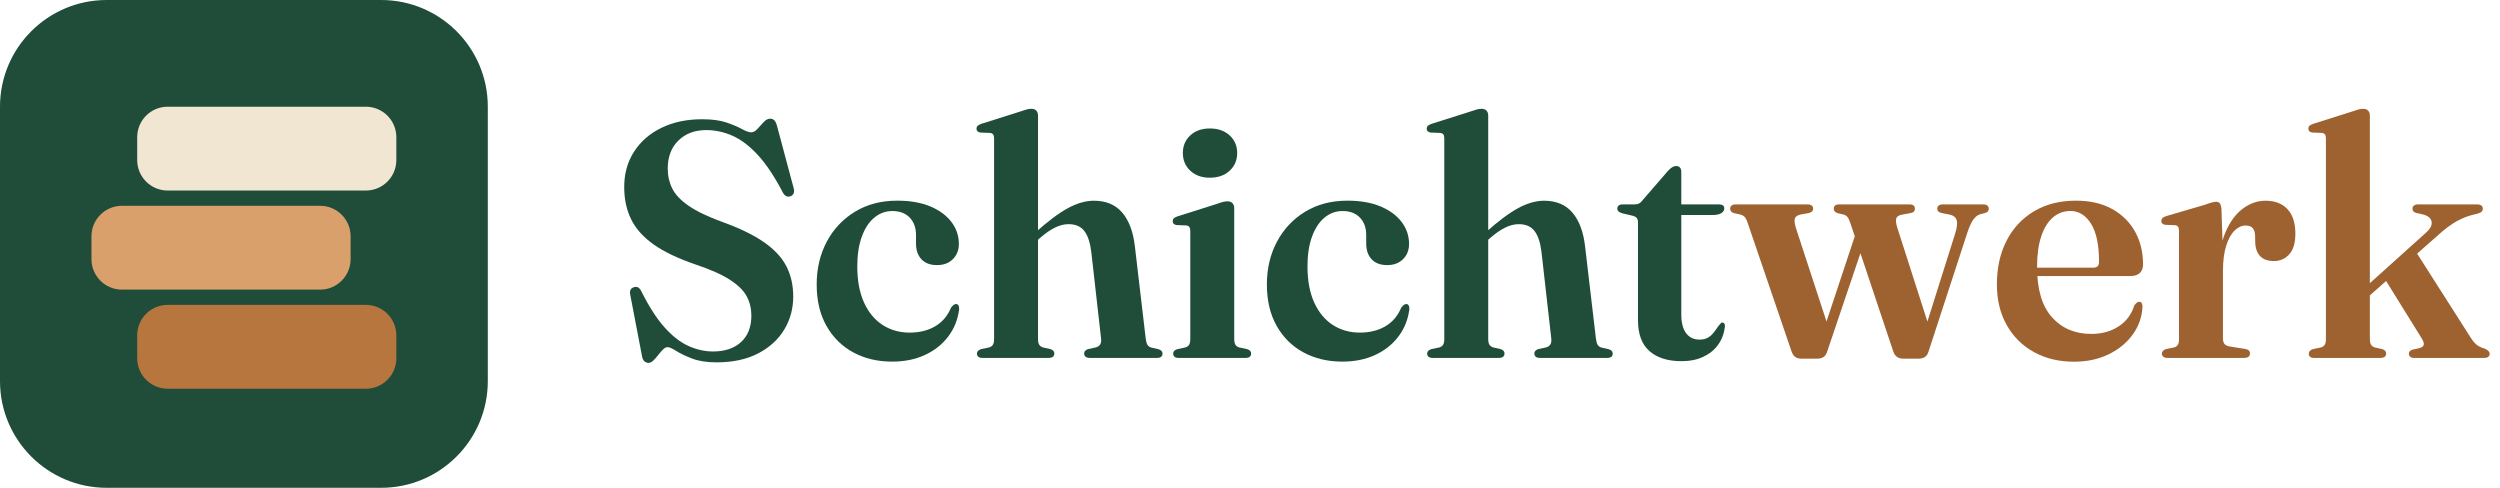
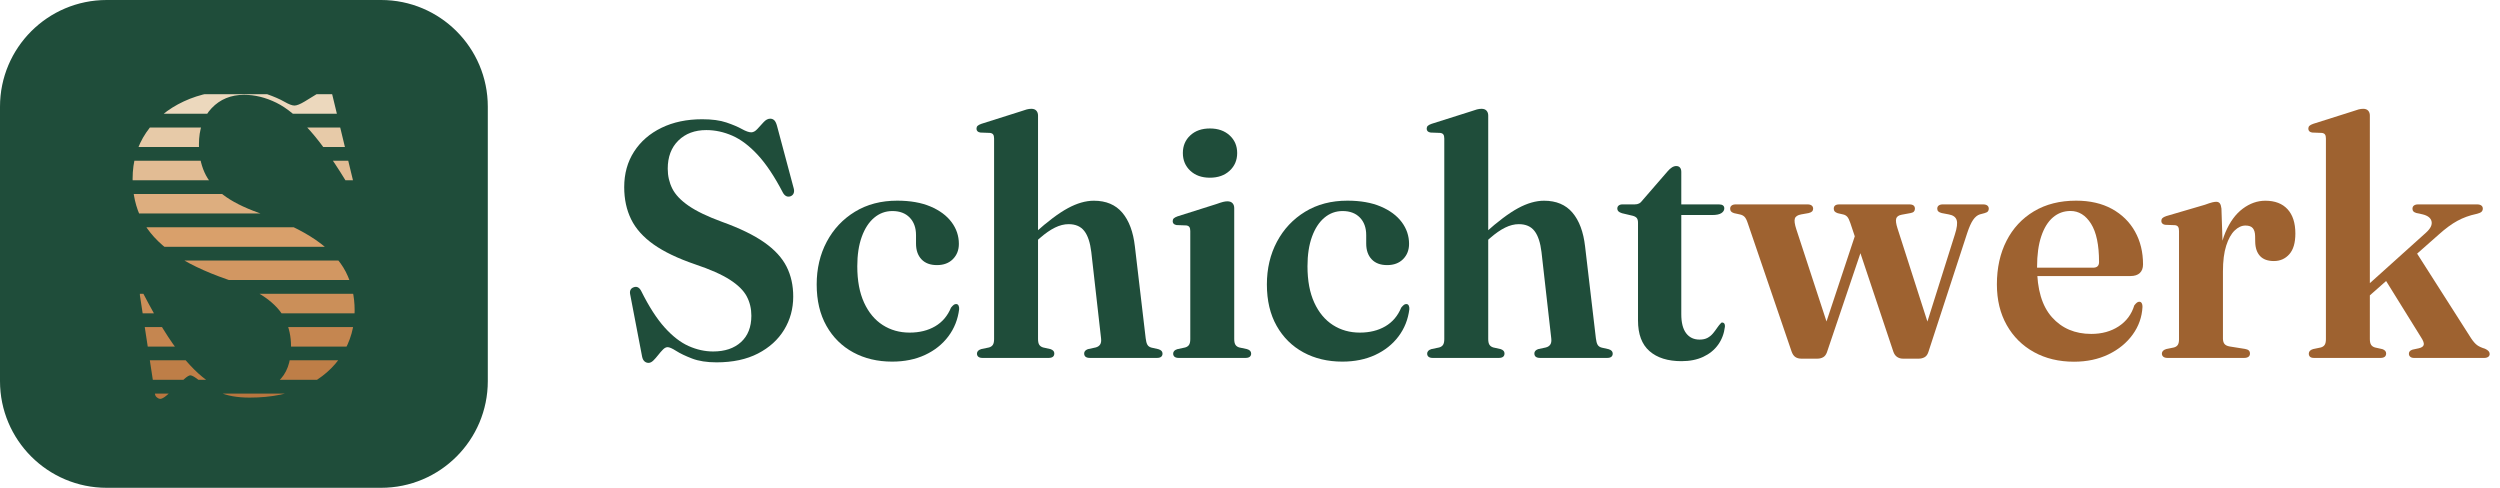
<svg xmlns="http://www.w3.org/2000/svg" viewBox="0 0 328 64" width="328" height="64" role="img" aria-label="Schichtwerk">
+   <defs>
+     <clipPath id="lg">
+       <path d="M32.753 52.166Q30.295 52.166 28.699 51.435Q27.103 50.704 26.207 49.973Q25.311 49.242 24.969 49.242Q24.729 49.242 24.199 49.707Q23.67 50.172 23.049 50.788Q22.427 51.404 21.875 51.869Q21.324 52.334 21.016 52.334Q20.842 52.334 20.621 52.168Q20.4 52.003 20.344 51.762L18.361 38.782Q18.339 38.569 18.359 38.465Q18.378 38.362 18.451 38.334Q18.529 38.278 18.633 38.342Q18.737 38.406 18.809 38.535Q21.537 43.81 23.824 46.63Q26.112 49.45 28.108 50.505Q30.105 51.561 31.947 51.561Q34.792 51.561 36.489 50.052Q38.185 48.542 38.185 45.468Q38.185 43.497 37.415 41.915Q36.645 40.333 34.82 39.042Q32.994 37.751 29.853 36.676Q25.311 35.102 22.578 33.159Q19.845 31.216 18.622 28.825Q17.398 26.434 17.398 23.46Q17.398 20.016 19.179 17.395Q20.96 14.774 24.113 13.304Q27.265 11.834 31.398 11.834Q33.554 11.834 34.993 12.338Q36.433 12.842 37.309 13.346Q38.185 13.85 38.633 13.85Q39.087 13.85 39.991 13.304Q40.896 12.758 41.772 12.212Q42.649 11.666 43.035 11.666Q43.181 11.666 43.323 11.77Q43.466 11.874 43.517 12.103L46.574 24.748Q46.619 24.955 46.591 25.048Q46.563 25.14 46.485 25.196Q46.412 25.224 46.308 25.162Q46.205 25.101 46.126 24.994Q43.153 19.943 40.756 17.224Q38.359 14.506 36.245 13.472Q34.131 12.439 32.025 12.439Q29.433 12.439 27.767 14.192Q26.101 15.945 26.101 18.946Q26.101 20.979 26.826 22.606Q27.551 24.233 29.262 25.546Q30.973 26.859 33.929 27.918Q38.684 29.586 41.439 31.488Q44.194 33.389 45.362 35.657Q46.529 37.925 46.529 40.73Q46.529 43.922 44.894 46.515Q43.259 49.108 40.176 50.637Q37.093 52.166 32.753 52.166Z" />
+     </clipPath>
+   </defs>
  <rect width="64" height="64" rx="14" fill="#1f4d3a" />
-   <rect x="18" y="14" width="34" height="11" rx="4" fill="#f1e6d2" />
-   <rect x="12" y="27" width="34" height="11" rx="4" fill="#d9a06b" />
-   <rect x="18" y="40" width="34" height="11" rx="4" fill="#b8763f" />
+   <g clip-path="url(#lg)">
+     <rect x="0" y="8.00" width="64" height="2.56" fill="#f1e6d2" />
+     <rect x="0" y="12.36" width="64" height="2.56" fill="#ecd8bd" />
+     <rect x="0" y="16.73" width="64" height="2.56" fill="#e7caa8" />
+     <rect x="0" y="21.09" width="64" height="2.56" fill="#e2bc94" />
+     <rect x="0" y="25.45" width="64" height="2.56" fill="#ddae7f" />
+     <rect x="0" y="29.82" width="64" height="2.56" fill="#d9a06b" />
+     <rect x="0" y="34.18" width="64" height="2.56" fill="#d29762" />
+     <rect x="0" y="38.55" width="64" height="2.56" fill="#cb8f59" />
+     <rect x="0" y="42.91" width="64" height="2.56" fill="#c58650" />
+     <rect x="0" y="47.27" width="64" height="2.56" fill="#be7e47" />
+     <rect x="0" y="51.64" width="64" height="2.56" fill="#b8763f" />
+   </g>
  <path d="M94.012 47.54Q92.101 47.54 90.801 47.04Q89.5 46.541 88.72 46.044Q87.94 45.547 87.594 45.547Q87.29 45.547 86.982 45.858Q86.674 46.169 86.355 46.578Q86.036 46.987 85.72 47.298Q85.405 47.609 85.087 47.609Q84.78 47.609 84.554 47.407Q84.327 47.205 84.243 46.784L82.667 38.563Q82.614 38.238 82.732 38.016Q82.85 37.793 83.138 37.691Q83.45 37.572 83.7 37.703Q83.95 37.834 84.13 38.189Q85.649 41.242 87.205 42.969Q88.761 44.696 90.354 45.404Q91.948 46.113 93.56 46.113Q95.87 46.113 97.222 44.881Q98.574 43.649 98.579 41.433Q98.583 40.04 97.973 38.887Q97.364 37.735 95.764 36.705Q94.165 35.676 91.201 34.68Q87.806 33.519 85.765 32.078Q83.723 30.636 82.809 28.782Q81.896 26.929 81.896 24.548Q81.896 21.901 83.189 19.895Q84.483 17.888 86.792 16.766Q89.1 15.645 92.126 15.645Q94.049 15.645 95.306 16.071Q96.562 16.498 97.337 16.93Q98.112 17.362 98.562 17.362Q98.97 17.362 99.372 16.917Q99.775 16.472 100.191 16.022Q100.607 15.571 101.05 15.571Q101.357 15.571 101.574 15.769Q101.791 15.966 101.939 16.495L104.137 24.717Q104.238 25.089 104.123 25.366Q104.007 25.643 103.706 25.755Q103.397 25.857 103.145 25.727Q102.893 25.597 102.719 25.278Q101.077 22.12 99.424 20.331Q97.77 18.543 96.088 17.805Q94.406 17.067 92.672 17.067Q90.398 17.067 89.002 18.439Q87.607 19.81 87.607 22.131Q87.607 23.544 88.202 24.737Q88.797 25.929 90.344 26.997Q91.89 28.066 94.73 29.106Q98.234 30.369 100.277 31.804Q102.32 33.24 103.198 34.983Q104.076 36.726 104.071 38.924Q104.067 41.312 102.877 43.267Q101.686 45.223 99.443 46.381Q97.199 47.54 94.012 47.54Z" fill="#1f4d3a" />
  <path d="M125.804 31.996Q125.804 33.206 125.024 33.994Q124.245 34.781 122.925 34.781Q121.617 34.781 120.899 34.022Q120.181 33.263 120.181 31.956V30.847Q120.181 29.398 119.35 28.543Q118.518 27.689 117.084 27.689Q115.735 27.689 114.694 28.564Q113.652 29.44 113.064 31.065Q112.476 32.69 112.476 34.938Q112.476 37.762 113.366 39.704Q114.257 41.645 115.809 42.642Q117.362 43.638 119.342 43.638Q121.276 43.638 122.688 42.813Q124.101 41.988 124.773 40.361Q124.997 40.087 125.143 39.986Q125.29 39.885 125.453 39.891Q125.667 39.897 125.762 40.091Q125.857 40.285 125.842 40.561Q125.591 42.579 124.421 44.134Q123.252 45.689 121.365 46.567Q119.478 47.444 117.046 47.444Q114.184 47.444 111.949 46.234Q109.714 45.023 108.432 42.757Q107.149 40.49 107.149 37.324Q107.149 34.196 108.471 31.712Q109.793 29.228 112.17 27.777Q114.547 26.327 117.716 26.327Q120.268 26.327 122.074 27.091Q123.88 27.855 124.842 29.141Q125.804 30.428 125.804 31.996Z" fill="#1f4d3a" />
  <path d="M136.189 15.159V44.478Q136.189 44.985 136.35 45.235Q136.512 45.485 136.855 45.587L137.84 45.808Q138.325 45.983 138.325 46.369Q138.325 46.96 137.57 46.96H128.908Q128.541 46.96 128.359 46.808Q128.177 46.656 128.177 46.397Q128.177 46.192 128.313 46.039Q128.448 45.887 128.747 45.797L129.757 45.587Q130.106 45.487 130.265 45.238Q130.424 44.989 130.424 44.491V18.176Q130.424 17.81 130.3 17.642Q130.177 17.475 129.896 17.439L128.614 17.39Q128.349 17.341 128.232 17.211Q128.116 17.082 128.116 16.884Q128.116 16.65 128.258 16.512Q128.4 16.373 128.756 16.246L133.852 14.633Q134.395 14.438 134.711 14.356Q135.028 14.275 135.313 14.275Q135.746 14.275 135.967 14.52Q136.189 14.765 136.189 15.159ZM135.621 31.946 134.974 31.274 135.804 30.535Q138.297 28.293 140.103 27.314Q141.909 26.335 143.515 26.335Q145.913 26.335 147.242 27.9Q148.57 29.464 148.897 32.329L150.315 44.393Q150.378 44.942 150.536 45.225Q150.694 45.508 151.075 45.608L151.985 45.813Q152.268 45.899 152.395 46.046Q152.523 46.192 152.523 46.397Q152.523 46.656 152.346 46.808Q152.17 46.96 151.784 46.96H143.006Q142.242 46.96 142.242 46.369Q142.242 45.991 142.73 45.808L143.751 45.587Q144.147 45.485 144.334 45.203Q144.522 44.921 144.459 44.393L143.178 33.068Q142.954 31.208 142.262 30.309Q141.569 29.41 140.203 29.41Q139.328 29.41 138.407 29.863Q137.486 30.317 136.455 31.217Z" fill="#1f4d3a" />
  <path d="M161.93 27.297V44.478Q161.93 44.985 162.092 45.238Q162.254 45.492 162.596 45.587L163.596 45.8Q163.892 45.886 164.021 46.035Q164.151 46.183 164.151 46.397Q164.151 46.656 163.969 46.808Q163.788 46.96 163.403 46.96H154.649Q154.282 46.96 154.1 46.808Q153.919 46.656 153.919 46.397Q153.919 46.196 154.046 46.05Q154.173 45.903 154.456 45.813L155.499 45.587Q155.848 45.487 156.006 45.238Q156.165 44.989 156.165 44.491V30.314Q156.165 29.947 156.041 29.78Q155.918 29.612 155.638 29.577L154.356 29.528Q154.09 29.478 153.974 29.349Q153.857 29.219 153.857 29.022Q153.857 28.788 153.999 28.649Q154.141 28.511 154.497 28.383L159.594 26.771Q160.157 26.568 160.47 26.49Q160.783 26.413 161.026 26.413Q161.48 26.413 161.705 26.658Q161.93 26.902 161.93 27.297ZM158.735 23.315Q157.141 23.315 156.166 22.402Q155.191 21.49 155.191 20.076Q155.191 18.661 156.17 17.758Q157.149 16.855 158.735 16.855Q160.341 16.855 161.329 17.763Q162.318 18.67 162.318 20.076Q162.318 21.49 161.327 22.402Q160.337 23.315 158.735 23.315Z" fill="#1f4d3a" />
  <path d="M184.869 31.996Q184.869 33.206 184.09 33.994Q183.31 34.781 181.991 34.781Q180.683 34.781 179.965 34.022Q179.247 33.263 179.247 31.956V30.847Q179.247 29.398 178.416 28.543Q177.584 27.689 176.15 27.689Q174.801 27.689 173.759 28.564Q172.718 29.44 172.13 31.065Q171.542 32.69 171.542 34.938Q171.542 37.762 172.432 39.704Q173.323 41.645 174.875 42.642Q176.428 43.638 178.408 43.638Q180.342 43.638 181.754 42.813Q183.167 41.988 183.839 40.361Q184.063 40.087 184.209 39.986Q184.356 39.885 184.519 39.891Q184.733 39.897 184.828 40.091Q184.923 40.285 184.908 40.561Q184.657 42.579 183.487 44.134Q182.318 45.689 180.431 46.567Q178.544 47.444 176.112 47.444Q173.25 47.444 171.015 46.234Q168.78 45.023 167.498 42.757Q166.215 40.49 166.215 37.324Q166.215 34.196 167.537 31.712Q168.859 29.228 171.236 27.777Q173.613 26.327 176.782 26.327Q179.333 26.327 181.14 27.091Q182.946 27.855 183.908 29.141Q184.869 30.428 184.869 31.996Z" fill="#1f4d3a" />
  <path d="M195.255 15.159V44.478Q195.255 44.985 195.416 45.235Q195.578 45.485 195.921 45.587L196.906 45.808Q197.391 45.983 197.391 46.369Q197.391 46.96 196.636 46.96H187.974Q187.607 46.96 187.425 46.808Q187.243 46.656 187.243 46.397Q187.243 46.192 187.379 46.039Q187.514 45.887 187.813 45.797L188.823 45.587Q189.172 45.487 189.331 45.238Q189.49 44.989 189.49 44.491V18.176Q189.49 17.81 189.366 17.642Q189.243 17.475 188.962 17.439L187.68 17.39Q187.415 17.341 187.298 17.211Q187.182 17.082 187.182 16.884Q187.182 16.65 187.324 16.512Q187.466 16.373 187.822 16.246L192.918 14.633Q193.461 14.438 193.777 14.356Q194.094 14.275 194.379 14.275Q194.812 14.275 195.033 14.52Q195.255 14.765 195.255 15.159ZM194.687 31.946 194.04 31.274 194.87 30.535Q197.363 28.293 199.169 27.314Q200.975 26.335 202.581 26.335Q204.979 26.335 206.307 27.9Q207.636 29.464 207.963 32.329L209.381 44.393Q209.444 44.942 209.602 45.225Q209.76 45.508 210.141 45.608L211.051 45.813Q211.334 45.899 211.461 46.046Q211.589 46.192 211.589 46.397Q211.589 46.656 211.412 46.808Q211.236 46.96 210.85 46.96H202.071Q201.308 46.96 201.308 46.369Q201.308 45.991 201.796 45.808L202.817 45.587Q203.213 45.485 203.4 45.203Q203.588 44.921 203.525 44.393L202.244 33.068Q202.02 31.208 201.328 30.309Q200.635 29.41 199.269 29.41Q198.394 29.41 197.473 29.863Q196.552 30.317 195.521 31.217Z" fill="#1f4d3a" />
  <path d="M214.236 28.314 212.81 27.976Q212.468 27.868 212.329 27.722Q212.19 27.576 212.19 27.371Q212.19 27.108 212.375 26.962Q212.559 26.817 212.852 26.817H214.466Q214.818 26.817 215.056 26.691Q215.294 26.565 215.537 26.23L218.771 22.498Q219.075 22.137 219.361 21.961Q219.648 21.784 219.927 21.784Q220.236 21.784 220.41 21.982Q220.585 22.18 220.585 22.551V41.225Q220.585 42.881 221.22 43.718Q221.856 44.555 222.978 44.555Q223.611 44.555 224.029 44.327Q224.448 44.098 224.739 43.746Q225.031 43.395 225.286 43.016Q225.541 42.638 225.837 42.338Q226.036 42.276 226.182 42.4Q226.328 42.524 226.308 42.87Q226.145 44.211 225.419 45.226Q224.692 46.242 223.47 46.813Q222.248 47.385 220.612 47.385Q217.917 47.385 216.412 46.065Q214.906 44.746 214.906 42.043V29.218Q214.906 28.822 214.758 28.623Q214.611 28.423 214.236 28.314ZM218.515 28.21 218.589 26.817H225.533Q225.868 26.817 226.048 26.947Q226.228 27.076 226.228 27.337Q226.228 27.707 225.851 27.958Q225.473 28.21 224.661 28.21Z" fill="#1f4d3a" />
  <path d="M238.463 47.054H236.316Q235.873 47.054 235.557 46.846Q235.241 46.638 235.059 46.129L229.304 29.273Q229.103 28.66 228.874 28.438Q228.645 28.217 228.297 28.141L227.505 27.966Q227.224 27.874 227.11 27.737Q226.997 27.6 226.997 27.385Q226.997 27.112 227.19 26.965Q227.382 26.817 227.711 26.817H237.163Q237.5 26.817 237.691 26.964Q237.883 27.111 237.883 27.385Q237.883 27.6 237.75 27.737Q237.617 27.874 237.29 27.956L236.318 28.129Q235.628 28.252 235.488 28.662Q235.347 29.072 235.678 30.083L239.958 43.158L238.684 45.051L243.798 29.642L245.021 30.458L239.69 46.231Q239.516 46.699 239.184 46.877Q238.852 47.054 238.463 47.054ZM251.765 47.054H249.652Q249.238 47.054 248.904 46.834Q248.57 46.614 248.4 46.121L242.764 29.26Q242.56 28.652 242.349 28.428Q242.138 28.205 241.827 28.137L241.118 27.975Q240.829 27.878 240.709 27.741Q240.59 27.604 240.59 27.381Q240.59 26.817 241.317 26.817H250.518Q251.238 26.817 251.238 27.389Q251.238 27.609 251.108 27.753Q250.978 27.897 250.685 27.951L249.523 28.166Q248.898 28.279 248.782 28.674Q248.665 29.069 248.951 29.957L253.211 43.23L251.935 45.174L256.477 30.77Q256.901 29.462 256.713 28.873Q256.526 28.283 255.692 28.133L254.761 27.956Q254.441 27.874 254.305 27.739Q254.168 27.604 254.168 27.381Q254.168 27.107 254.361 26.962Q254.554 26.817 254.884 26.817H260.198Q260.545 26.817 260.737 26.967Q260.928 27.116 260.928 27.389Q260.928 27.587 260.813 27.731Q260.698 27.875 260.366 27.965L259.758 28.126Q259.261 28.283 258.869 28.853Q258.477 29.423 258.094 30.587L252.996 46.206Q252.835 46.688 252.495 46.871Q252.154 47.054 251.765 47.054Z" fill="#9e6230" />
  <path d="M281.166 34.694Q281.166 35.418 280.746 35.818Q280.325 36.217 279.516 36.217H265.831V35.121H274.619Q275.395 35.121 275.395 34.379Q275.395 31.019 274.342 29.35Q273.288 27.68 271.648 27.68Q270.337 27.68 269.353 28.517Q268.368 29.353 267.815 30.996Q267.262 32.639 267.262 35.044Q267.262 39.428 269.216 41.619Q271.171 43.81 274.369 43.81Q276.463 43.81 277.975 42.816Q279.486 41.822 280.018 40.067Q280.235 39.789 280.381 39.689Q280.528 39.589 280.674 39.589Q280.889 39.589 280.996 39.779Q281.103 39.969 281.094 40.268Q280.99 42.266 279.805 43.9Q278.62 45.535 276.631 46.496Q274.642 47.456 272.108 47.456Q269.137 47.456 266.856 46.196Q264.574 44.935 263.283 42.651Q261.992 40.367 261.992 37.312Q261.992 34.068 263.254 31.596Q264.515 29.124 266.85 27.725Q269.185 26.327 272.383 26.327Q275.117 26.327 277.084 27.406Q279.052 28.486 280.109 30.373Q281.166 32.26 281.166 34.694Z" fill="#9e6230" />
  <path d="M291.098 35.612Q291.098 32.55 291.975 30.485Q292.852 28.421 294.251 27.378Q295.65 26.335 297.213 26.335Q299.103 26.335 300.127 27.451Q301.152 28.567 301.152 30.642Q301.152 32.459 300.359 33.354Q299.566 34.249 298.336 34.249Q297.135 34.249 296.521 33.594Q295.907 32.939 295.883 31.722L295.871 30.966Q295.857 30.283 295.569 29.937Q295.28 29.591 294.607 29.591Q293.863 29.591 293.185 30.244Q292.507 30.897 292.079 32.229Q291.651 33.561 291.651 35.607ZM291.453 27.371 291.651 33.41V44.417Q291.651 44.869 291.85 45.121Q292.049 45.372 292.533 45.457L294.547 45.778Q294.887 45.836 295.041 45.981Q295.196 46.127 295.196 46.39Q295.196 46.656 295.001 46.808Q294.806 46.96 294.428 46.96H284.394Q284.011 46.96 283.825 46.803Q283.639 46.645 283.639 46.393Q283.639 46.188 283.78 46.036Q283.92 45.885 284.209 45.795L285.219 45.587Q285.568 45.492 285.727 45.247Q285.886 45.002 285.886 44.528V30.305Q285.886 29.932 285.765 29.756Q285.645 29.579 285.365 29.544L284.052 29.494Q283.805 29.445 283.685 29.316Q283.565 29.186 283.565 28.994Q283.565 28.767 283.711 28.618Q283.856 28.47 284.218 28.35L289.271 26.868Q289.936 26.623 290.253 26.548Q290.569 26.474 290.768 26.474Q291.087 26.474 291.246 26.69Q291.404 26.906 291.453 27.371Z" fill="#9e6230" />
  <path d="M303.602 46.96Q303.235 46.96 303.075 46.808Q302.914 46.656 302.914 46.397Q302.914 46.192 303.049 46.039Q303.185 45.887 303.484 45.797L304.494 45.587Q304.843 45.487 305.002 45.238Q305.16 44.989 305.16 44.491V18.176Q305.16 17.81 305.037 17.642Q304.913 17.475 304.633 17.439L303.351 17.39Q303.086 17.341 302.969 17.211Q302.852 17.082 302.852 16.884Q302.852 16.65 302.994 16.512Q303.136 16.373 303.492 16.246L308.589 14.633Q309.132 14.438 309.448 14.356Q309.764 14.275 310.049 14.275Q310.483 14.275 310.704 14.52Q310.925 14.765 310.925 15.159V44.478Q310.925 44.985 311.087 45.235Q311.249 45.485 311.592 45.587L312.577 45.808Q313.061 45.983 313.061 46.369Q313.061 46.96 312.306 46.96ZM309.528 38.408 318.31 30.507Q319.175 29.722 319.02 29.044Q318.864 28.367 317.833 28.121L317.015 27.943Q316.73 27.854 316.623 27.723Q316.516 27.592 316.516 27.385Q316.516 27.111 316.713 26.964Q316.91 26.817 317.244 26.817H325.005Q325.356 26.817 325.55 26.963Q325.744 27.109 325.744 27.368Q325.744 27.62 325.576 27.785Q325.409 27.95 324.878 28.074Q323.537 28.36 322.408 28.975Q321.279 29.591 319.973 30.764L310.014 39.556ZM316.705 32.616 324.203 44.373Q324.635 45.023 325.01 45.291Q325.385 45.559 326.032 45.754Q326.357 45.904 326.501 46.069Q326.645 46.235 326.645 46.44Q326.645 46.676 326.455 46.818Q326.265 46.96 325.934 46.96H316.706Q316.408 46.96 316.228 46.81Q316.047 46.66 316.047 46.404Q316.047 46.22 316.155 46.09Q316.262 45.959 316.519 45.873L317.339 45.696Q317.906 45.57 317.993 45.246Q318.08 44.921 317.634 44.243L312.739 36.355Z" fill="#9e6230" />
</svg>
